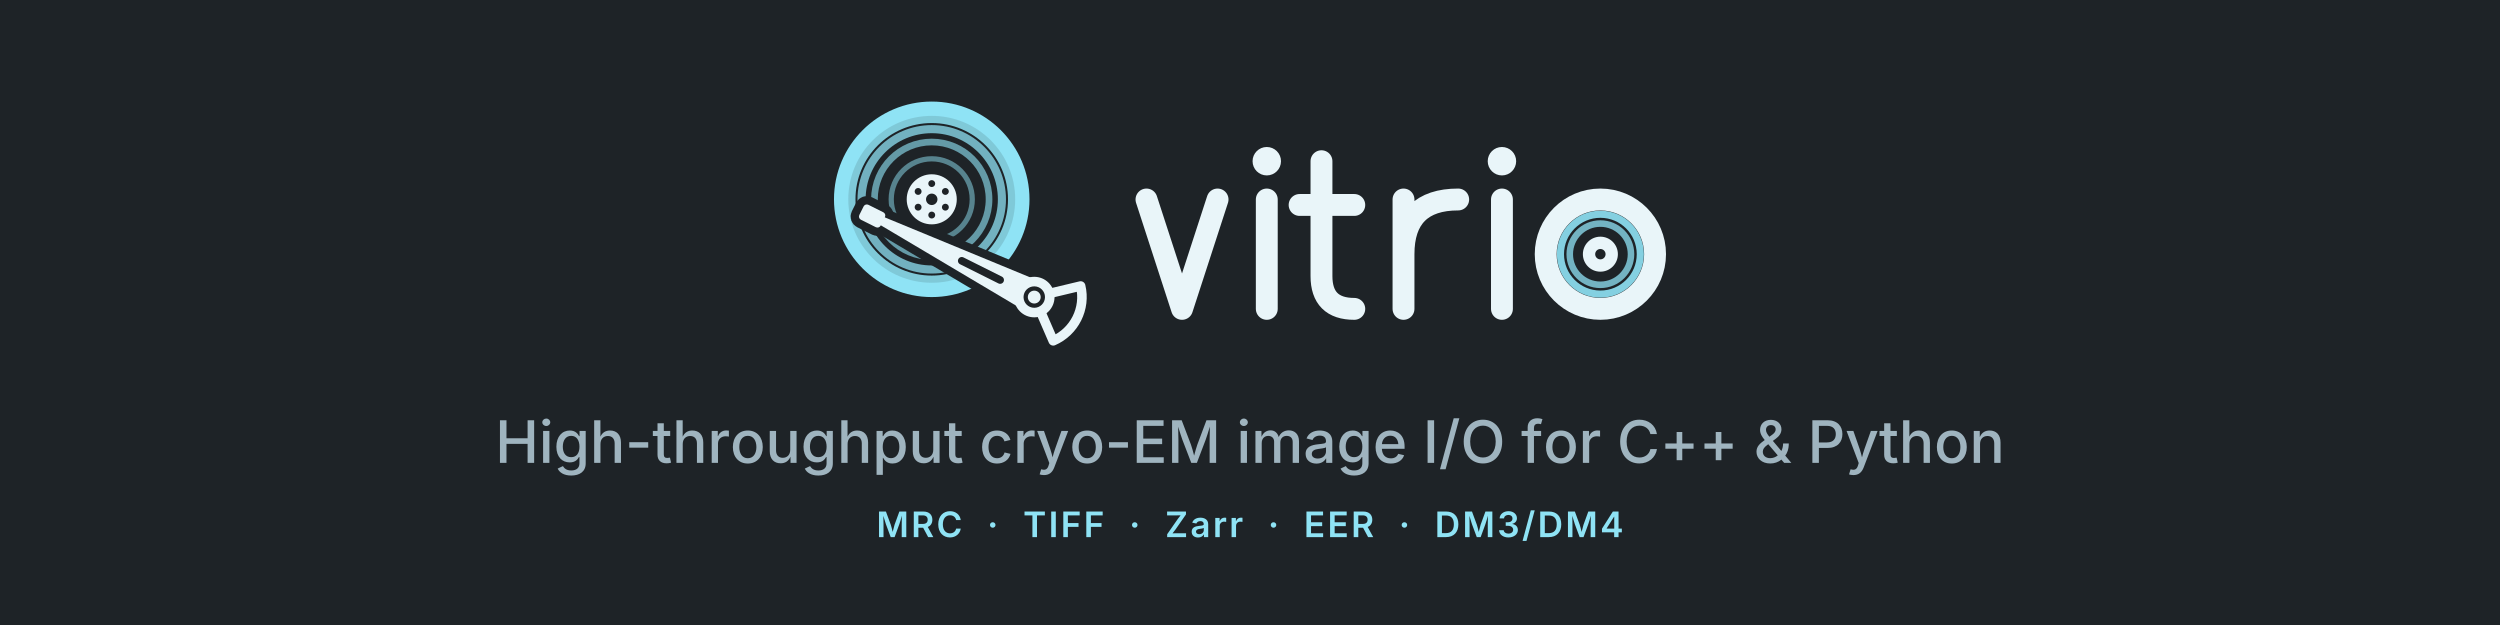
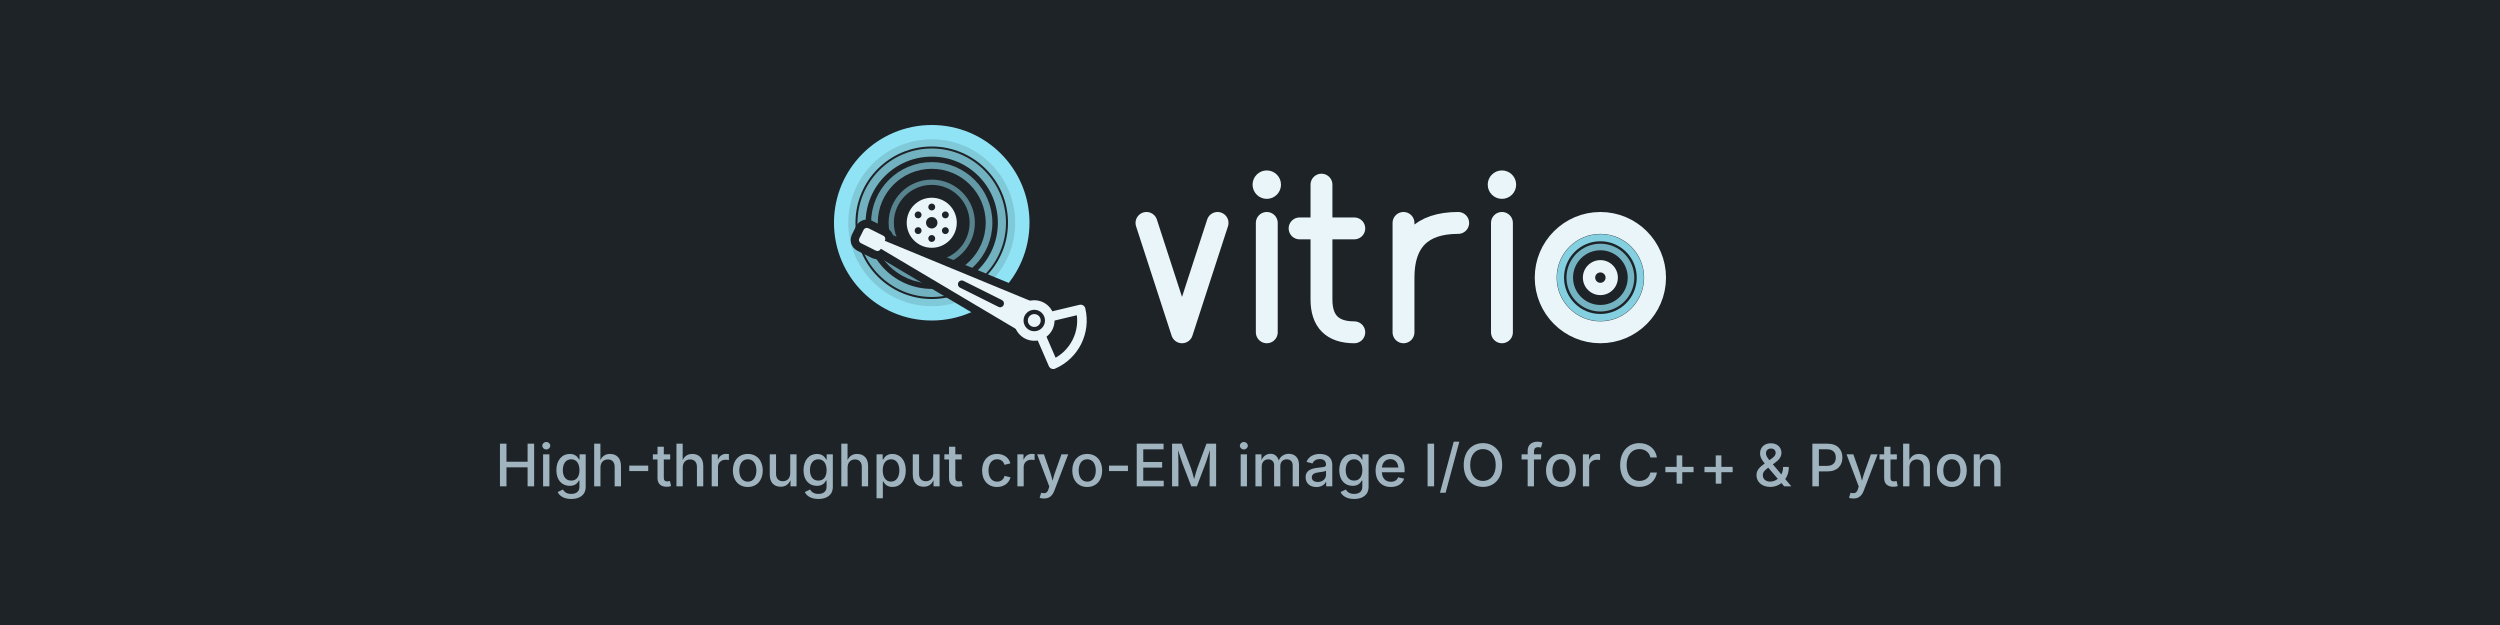
<svg xmlns="http://www.w3.org/2000/svg" width="1280" height="320" viewBox="0 0 1280 320" role="img" aria-label="vitrio — High-throughput cryo-EM image I/O for C++ &amp; Python">
  <rect width="1280" height="320" rx="0" fill="#1e2327" />
-   <g transform="translate(427.00 52) scale(1.25)">
+   <g transform="translate(427.00 64) scale(1.25)">
    <g transform="translate(-8.789 -8.789) scale(0.9766)">
      <defs>
        <mask id="vt-halo32" maskUnits="userSpaceOnUse" x="-10" y="-10" width="140" height="140">
          <rect x="-10" y="-10" width="140" height="140" fill="#fff" />
          <path d="M93 91L112.453 86.353A20 20 0 0 1 100.954 109.350Z" fill="none" stroke="#000" stroke-width="11" stroke-linejoin="round" />
          <polygon points="96.130,84.739 25.671,55.658 24.329,58.342 89.870,97.261" fill="#000" stroke="#000" stroke-width="7" stroke-linejoin="round" />
          <rect x="20" y="53.5" width="10" height="7" rx="1.5" fill="#000" stroke="#000" stroke-width="7" stroke-linejoin="round" transform="rotate(-153.43 25 57)" />
          <circle cx="93" cy="91" r="8.5" fill="#000" stroke="#000" stroke-width="7" stroke-linejoin="round" />
        </mask>
      </defs>
      <g mask="url(#vt-halo32)">
        <circle cx="50" cy="50" r="16.994" fill="none" stroke="#8fe3f5" stroke-width="2.2" opacity="0.5" />
        <circle cx="50" cy="50" r="24.033" fill="none" stroke="#8fe3f5" stroke-width="2.8" opacity="0.62" />
        <circle cx="50" cy="50" r="29.435" fill="none" stroke="#8fe3f5" stroke-width="3.4" opacity="0.74" />
        <circle cx="50" cy="50" r="33.988" fill="none" stroke="#8fe3f5" stroke-width="4.0" opacity="0.86" />
        <circle cx="50" cy="50" r="38" fill="none" stroke="#8fe3f5" stroke-width="6" />
        <path d="M39.500 50.000a10.500 10.500 0 1 1 21.000 0a10.500 10.500 0 1 1 -21.000 0ZM54.266 53.300a1.450 1.450 0 1 1 2.900 0a1.450 1.450 0 1 1 -2.900 0ZM48.550 56.600a1.450 1.450 0 1 1 2.900 0a1.450 1.450 0 1 1 -2.900 0ZM42.834 53.300a1.450 1.450 0 1 1 2.900 0a1.450 1.450 0 1 1 -2.900 0ZM42.834 46.700a1.450 1.450 0 1 1 2.900 0a1.450 1.450 0 1 1 -2.900 0ZM48.550 43.400a1.450 1.450 0 1 1 2.900 0a1.450 1.450 0 1 1 -2.900 0ZM54.266 46.700a1.450 1.450 0 1 1 2.900 0a1.450 1.450 0 1 1 -2.900 0ZM47.600 50.000a2.400 2.400 0 1 1 4.800 0a2.400 2.400 0 1 1 -4.800 0Z" fill="#e9f5f9" fill-rule="evenodd" />
      </g>
      <defs>
        <mask id="vt-arm33" maskUnits="userSpaceOnUse" x="-10" y="-10" width="140" height="140">
          <rect x="-10" y="-10" width="140" height="140" fill="#fff" />
          <path d="M78.689 83.845L62.589 75.795" stroke="#000" stroke-width="3.2" stroke-linecap="round" />
          <circle cx="93" cy="91" r="3.6" fill="none" stroke="#000" stroke-width="1.8" />
        </mask>
      </defs>
      <g mask="url(#vt-arm33)">
        <path d="M93 91L112.453 86.353A20 20 0 0 1 100.954 109.350Z" fill="none" stroke="#e9f5f9" stroke-width="4" stroke-linejoin="round" />
        <polygon points="96.130,84.739 25.671,55.658 24.329,58.342 89.870,97.261" fill="#e9f5f9" />
        <rect x="20" y="53.5" width="10" height="7" rx="1.5" fill="#e9f5f9" transform="rotate(-153.43 25 57)" />
        <circle cx="93" cy="91" r="8.5" fill="#e9f5f9" />
      </g>
    </g>
    <g transform="translate(125.756 17.712) scale(1.12)">
      <path d="M2 20L15 60L28 20" stroke="#e9f5f9" stroke-width="8" stroke-linecap="round" stroke-linejoin="round" fill="none" />
      <path d="M46 20V60" stroke="#e9f5f9" stroke-width="8" stroke-linecap="round" stroke-linejoin="round" fill="none" />
      <circle cx="46" cy="6" r="5.2" fill="#e9f5f9" />
      <path d="M66 6V48Q66 60 78 60M58 22H78" stroke="#e9f5f9" stroke-width="8" stroke-linecap="round" stroke-linejoin="round" fill="none" />
      <path d="M96 60V20M96 40Q96 20 116 20" stroke="#e9f5f9" stroke-width="8" stroke-linecap="round" stroke-linejoin="round" fill="none" />
      <path d="M132 20V60" stroke="#e9f5f9" stroke-width="8" stroke-linecap="round" stroke-linejoin="round" fill="none" />
      <circle cx="132" cy="6" r="5.2" fill="#e9f5f9" />
      <circle cx="168" cy="40" r="11.2" fill="none" stroke="#8fe3f5" stroke-width="2.4" opacity="0.75" />
      <circle cx="168" cy="40" r="14.6" fill="none" stroke="#8fe3f5" stroke-width="2.6" opacity="0.9" />
      <circle cx="168" cy="40" r="20" fill="none" stroke="#e9f5f9" stroke-width="8" />
      <path d="M161.600 40.000a6.400 6.400 0 1 1 12.800 0a6.400 6.400 0 1 1 -12.800 0ZM166.100 40.000a1.900 1.900 0 1 1 3.800 0a1.900 1.900 0 1 1 -3.800 0Z" fill="#e9f5f9" fill-rule="evenodd" />
    </g>
  </g>
-   <path d="M255.977 237.0H259.316V227.273H270.127V237.0H273.481V215.174H270.127V224.402H259.316V215.174H255.977Z M278.066 237.0H281.289V220.623H278.066ZM279.692 218.118C280.806 218.118 281.729 217.269 281.729 216.214C281.729 215.145 280.806 214.295 279.692 214.295C278.579 214.295 277.656 215.145 277.656 216.214C277.656 217.269 278.579 218.118 279.692 218.118Z M292.48 243.475C296.67 243.475 299.878 241.541 299.878 237.234V220.623H296.729V223.289H296.494C295.923 222.264 294.766 220.418 291.748 220.418C287.808 220.418 284.863 223.523 284.863 228.753C284.863 233.982 287.852 236.751 291.704 236.751C294.692 236.751 295.82 235.096 296.392 234.026H296.67V237.22C296.67 239.739 294.956 240.882 292.466 240.882C289.829 240.882 288.804 239.578 288.218 238.641L285.522 239.915C286.445 241.893 288.687 243.475 292.48 243.475ZM292.451 234.07C289.639 234.07 288.159 231.902 288.159 228.709C288.159 225.589 289.595 223.157 292.451 223.157C295.22 223.157 296.685 225.428 296.685 228.709C296.685 232.063 295.176 234.07 292.451 234.07Z M307.437 227.303C307.437 224.71 309.048 223.23 311.245 223.23C313.384 223.23 314.702 224.637 314.702 226.995V237.0H317.939V226.6C317.939 222.557 315.698 220.418 312.358 220.418C310.117 220.418 308.433 221.399 307.407 223.567V215.174H304.214V237.0H307.437Z M331.885 226.395H322.188V229.192H331.885Z M343.135 220.623H339.868V216.727H336.646V220.623H334.258V223.245H336.646V232.84C336.646 235.623 338.359 237.22 341.333 237.22C342.08 237.22 342.9 237.117 343.589 236.883L343.018 234.305C342.622 234.393 341.992 234.48 341.655 234.48C340.381 234.48 339.868 233.895 339.868 232.576V223.245H343.135Z M349.565 227.303C349.565 224.71 351.177 223.23 353.374 223.23C355.513 223.23 356.831 224.637 356.831 226.995V237.0H360.068V226.6C360.068 222.557 357.827 220.418 354.487 220.418C352.246 220.418 350.562 221.399 349.536 223.567V215.174H346.343V237.0H349.565Z M364.39 237.0H367.612V227.054C367.612 224.9 369.253 223.377 371.509 223.377C372.183 223.377 372.959 223.494 373.193 223.553V220.477C372.856 220.433 372.241 220.389 371.831 220.389C369.912 220.389 368.286 221.473 367.686 223.26H367.51V220.623H364.39Z M382.876 237.337C387.49 237.337 390.537 233.953 390.537 228.899C390.537 223.802 387.49 220.418 382.876 220.418C378.262 220.418 375.229 223.802 375.229 228.899C375.229 233.953 378.262 237.337 382.876 237.337ZM382.876 234.612C379.917 234.612 378.511 232.005 378.511 228.899C378.511 225.75 379.917 223.143 382.876 223.143C385.864 223.143 387.271 225.765 387.271 228.899C387.271 232.005 385.864 234.612 382.876 234.612Z M399.692 237.205C401.948 237.205 403.706 236.194 404.731 233.821L404.746 237.0H407.837V220.623H404.6V230.32C404.6 232.913 402.974 234.393 400.791 234.393C398.652 234.393 397.334 232.986 397.334 230.628V220.623H394.111V231.023C394.111 235.066 396.353 237.205 399.692 237.205Z M419.014 243.475C423.203 243.475 426.411 241.541 426.411 237.234V220.623H423.262V223.289H423.027C422.456 222.264 421.299 220.418 418.281 220.418C414.341 220.418 411.396 223.523 411.396 228.753C411.396 233.982 414.385 236.751 418.237 236.751C421.226 236.751 422.354 235.096 422.925 234.026H423.203V237.22C423.203 239.739 421.489 240.882 418.999 240.882C416.362 240.882 415.337 239.578 414.751 238.641L412.056 239.915C412.979 241.893 415.22 243.475 419.014 243.475ZM418.984 234.07C416.172 234.07 414.692 231.902 414.692 228.709C414.692 225.589 416.128 223.157 418.984 223.157C421.753 223.157 423.218 225.428 423.218 228.709C423.218 232.063 421.709 234.07 418.984 234.07Z M433.97 227.303C433.97 224.71 435.581 223.23 437.778 223.23C439.917 223.23 441.235 224.637 441.235 226.995V237.0H444.473V226.6C444.473 222.557 442.231 220.418 438.892 220.418C436.65 220.418 434.966 221.399 433.94 223.567V215.174H430.747V237.0H433.97Z M448.794 243.123H452.017V234.437H452.192C452.764 235.477 453.95 237.322 456.924 237.322C460.908 237.322 463.765 234.144 463.765 228.855C463.765 223.523 460.85 220.418 456.924 220.418C453.862 220.418 452.764 222.278 452.192 223.289H451.929V220.623H448.794ZM456.206 234.583C453.481 234.583 451.958 232.239 451.958 228.826C451.958 225.428 453.438 223.157 456.206 223.157C459.048 223.157 460.469 225.604 460.469 228.826C460.469 232.078 459.004 234.583 456.206 234.583Z M472.92 237.205C475.176 237.205 476.934 236.194 477.959 233.821L477.974 237.0H481.064V220.623H477.827V230.32C477.827 232.913 476.201 234.393 474.019 234.393C471.88 234.393 470.562 232.986 470.562 230.628V220.623H467.339V231.023C467.339 235.066 469.58 237.205 472.92 237.205Z M492.388 220.623H489.121V216.727H485.898V220.623H483.511V223.245H485.898V232.84C485.898 235.623 487.612 237.22 490.586 237.22C491.333 237.22 492.153 237.117 492.842 236.883L492.271 234.305C491.875 234.393 491.245 234.48 490.908 234.48C489.634 234.48 489.121 233.895 489.121 232.576V223.245H492.388Z M510.479 237.337C513.921 237.337 516.587 235.477 517.378 232.386L514.331 231.653C513.892 233.426 512.529 234.612 510.493 234.612C507.534 234.612 506.113 232.02 506.113 228.899C506.113 225.735 507.534 223.143 510.493 223.143C512.5 223.143 513.833 224.3 514.272 225.984L517.334 225.252C516.528 222.22 513.877 220.418 510.479 220.418C505.864 220.418 502.832 223.802 502.832 228.899C502.832 233.953 505.864 237.337 510.479 237.337Z M520.908 237.0H524.131V227.054C524.131 224.9 525.771 223.377 528.027 223.377C528.701 223.377 529.478 223.494 529.712 223.553V220.477C529.375 220.433 528.76 220.389 528.35 220.389C526.431 220.389 524.805 221.473 524.204 223.26H524.028V220.623H520.908Z M532.29 242.889C532.686 243.064 533.535 243.24 534.546 243.24C537.183 243.24 538.809 241.893 539.805 239.271L546.924 220.623H543.467L540.171 229.925C539.658 231.346 539.292 232.767 538.926 234.173C538.574 232.767 538.237 231.36 537.739 229.925L534.502 220.623H531.016L537.241 237.073L536.89 238.274C536.289 240.384 535.117 240.794 533.447 240.354L533.081 240.267Z M556.65 237.337C561.265 237.337 564.312 233.953 564.312 228.899C564.312 223.802 561.265 220.418 556.65 220.418C552.036 220.418 549.004 223.802 549.004 228.899C549.004 233.953 552.036 237.337 556.65 237.337ZM556.65 234.612C553.691 234.612 552.285 232.005 552.285 228.899C552.285 225.75 553.691 223.143 556.65 223.143C559.639 223.143 561.045 225.765 561.045 228.899C561.045 232.005 559.639 234.612 556.65 234.612Z M577.51 226.395H567.812V229.192H577.51Z M582.007 237.0H595.835V234.129H585.347V227.405H595.015V224.549H585.347V218.045H595.747V215.174H582.007Z M600.098 237.0H603.35V225.252C603.35 223.582 603.276 220.784 603.218 218.499C604.053 221.194 604.917 223.934 605.415 225.252L609.941 237.0H612.798L617.266 225.252C617.764 223.89 618.672 221.077 619.448 218.426C619.404 220.857 619.331 223.641 619.331 225.252V237.0H622.656V215.174H617.705L613.018 227.698C612.593 228.899 611.904 231.331 611.392 233.279C610.894 231.287 610.205 228.87 609.78 227.698L605.02 215.174H600.098Z M635.225 237.0H638.447V220.623H635.225ZM636.851 218.118C637.964 218.118 638.887 217.269 638.887 216.214C638.887 215.145 637.964 214.295 636.851 214.295C635.737 214.295 634.814 215.145 634.814 216.214C634.814 217.269 635.737 218.118 636.851 218.118Z M642.783 237.0H646.006V226.819C646.006 224.432 647.559 223.172 649.36 223.172C651.089 223.172 652.349 224.329 652.349 226.072V237.0H655.527V226.512C655.527 224.563 656.758 223.172 658.794 223.172C660.464 223.172 661.855 224.095 661.855 226.277V237.0H665.093V225.955C665.093 222.234 662.808 220.345 659.907 220.345C657.578 220.345 655.557 221.575 654.722 223.787C654.077 221.619 652.671 220.345 650.532 220.345C648.584 220.345 646.753 221.414 645.918 223.685L645.845 220.623H642.783Z M674.014 237.366C676.665 237.366 678.218 236.033 678.848 234.759H679.009V237.0H682.129V226.131C682.129 221.399 678.364 220.418 675.728 220.418C672.812 220.418 670.059 221.561 668.945 224.49L671.978 225.281C672.432 224.168 673.633 223.04 675.771 223.04C677.822 223.04 678.906 224.095 678.906 225.911V225.999C678.906 227.156 677.661 227.142 674.775 227.479C671.685 227.83 668.477 228.65 668.477 232.371C668.477 235.594 670.894 237.366 674.014 237.366ZM674.731 234.773C672.93 234.773 671.641 233.968 671.641 232.415C671.641 230.73 673.135 230.115 674.951 229.866C675.947 229.734 678.438 229.471 678.921 229.002V231.097C678.921 233.016 677.354 234.773 674.731 234.773Z M693.32 243.475C697.51 243.475 700.718 241.541 700.718 237.234V220.623H697.568V223.289H697.334C696.763 222.264 695.605 220.418 692.588 220.418C688.647 220.418 685.703 223.523 685.703 228.753C685.703 233.982 688.691 236.751 692.544 236.751C695.532 236.751 696.66 235.096 697.231 234.026H697.51V237.22C697.51 239.739 695.796 240.882 693.306 240.882C690.669 240.882 689.644 239.578 689.058 238.641L686.362 239.915C687.285 241.893 689.526 243.475 693.32 243.475ZM693.291 234.07C690.479 234.07 688.999 231.902 688.999 228.709C688.999 225.589 690.435 223.157 693.291 223.157C696.06 223.157 697.524 225.428 697.524 228.709C697.524 232.063 696.016 234.07 693.291 234.07Z M712.114 237.337C715.615 237.337 718.12 235.623 718.896 233.074L715.864 232.356C715.293 233.88 713.945 234.671 712.144 234.671C709.463 234.671 707.646 232.957 707.529 229.793H719.146V228.65C719.146 222.747 715.571 220.418 711.836 220.418C707.251 220.418 704.292 223.89 704.292 228.929C704.292 234.012 707.28 237.337 712.114 237.337ZM707.544 227.391C707.72 225.032 709.272 223.084 711.851 223.084C714.326 223.084 715.718 224.812 715.952 227.391Z M734.263 215.174H730.923V237.0H734.263Z M747.183 214.148H744.297L737.266 240.281H740.151Z M759.282 237.293C764.937 237.293 769.111 233.074 769.111 226.102C769.111 219.1 764.937 214.881 759.282 214.881C753.613 214.881 749.424 219.1 749.424 226.102C749.424 233.074 753.613 237.293 759.282 237.293ZM759.282 234.246C755.532 234.246 752.734 231.375 752.734 226.102C752.734 220.813 755.532 217.928 759.282 217.928C763.003 217.928 765.801 220.799 765.801 226.102C765.801 231.375 763.003 234.246 759.282 234.246Z M789.048 220.623H785.386V219.188C785.386 217.752 786.016 216.961 787.554 216.961C788.228 216.961 788.682 217.107 788.989 217.195L789.736 214.588C789.297 214.427 788.33 214.148 787.041 214.148C784.448 214.148 782.163 215.687 782.163 218.748V220.623H779.058V223.245H782.163V237.0H785.386V223.245H789.048Z M799.199 237.337C803.813 237.337 806.86 233.953 806.86 228.899C806.86 223.802 803.813 220.418 799.199 220.418C794.585 220.418 791.553 223.802 791.553 228.899C791.553 233.953 794.585 237.337 799.199 237.337ZM799.199 234.612C796.24 234.612 794.834 232.005 794.834 228.899C794.834 225.75 796.24 223.143 799.199 223.143C802.188 223.143 803.594 225.765 803.594 228.899C803.594 232.005 802.188 234.612 799.199 234.612Z M810.435 237.0H813.657V227.054C813.657 224.9 815.298 223.377 817.554 223.377C818.228 223.377 819.004 223.494 819.238 223.553V220.477C818.901 220.433 818.286 220.389 817.876 220.389C815.957 220.389 814.331 221.473 813.73 223.26H813.555V220.623H810.435Z M839.351 237.293C844.17 237.293 847.686 234.246 848.359 229.925H844.99C844.434 232.708 842.104 234.246 839.38 234.246C835.645 234.246 832.832 231.404 832.832 226.102C832.832 220.828 835.63 217.928 839.38 217.928C842.104 217.928 844.434 219.451 844.99 222.234H848.345C847.612 217.605 843.95 214.881 839.351 214.881C833.696 214.881 829.521 219.1 829.521 226.102C829.521 233.074 833.682 237.293 839.351 237.293Z M858.438 235.623H861.323V229.764H867.095V227.039H861.323V221.18H858.438V227.039H852.666V229.764H858.438Z M878.462 235.623H881.348V229.764H887.119V227.039H881.348V221.18H878.462V227.039H872.69V229.764H878.462Z M906.411 237.308C908.359 237.308 910.557 236.663 912.036 235.301L913.501 237.0H917.163L914.043 233.279C914.98 232.049 915.859 230.086 915.859 227.054H912.944C912.944 228.519 912.607 229.822 912.051 230.906L907.7 225.735L909.194 224.637C910.923 223.362 912.095 221.81 912.095 219.803C912.095 217.122 910.029 214.954 906.675 214.954C903.335 214.954 901.152 217.122 901.152 220.081C901.152 222.073 902.134 223.597 903.54 225.296C901.064 227.083 899.321 228.577 899.321 231.287C899.321 234.656 902.017 237.308 906.411 237.308ZM910.22 233.162C909.092 234.085 907.715 234.583 906.323 234.583C904.082 234.583 902.559 233.265 902.559 231.287C902.559 229.998 903.203 229.046 904.8 227.859L905.356 227.449ZM905.928 223.611C904.873 222.322 904.185 221.282 904.185 220.081C904.185 218.631 905.195 217.649 906.733 217.649C908.228 217.649 909.136 218.572 909.136 219.832C909.136 221.194 908.096 222.059 907.275 222.645Z M927.93 237.0H931.27V229.354H935.723C940.791 229.354 943.311 226.292 943.311 222.264C943.311 218.235 940.806 215.174 935.752 215.174H927.93ZM931.27 226.526V218.03H935.371C938.608 218.03 939.927 219.803 939.927 222.264C939.927 224.725 938.608 226.526 935.4 226.526Z M946.709 242.889C947.104 243.064 947.954 243.24 948.965 243.24C951.602 243.24 953.228 241.893 954.224 239.271L961.343 220.623H957.886L954.59 229.925C954.077 231.346 953.711 232.767 953.345 234.173C952.993 232.767 952.656 231.36 952.158 229.925L948.921 220.623H945.435L951.66 237.073L951.309 238.274C950.708 240.384 949.536 240.794 947.866 240.354L947.5 240.267Z M971.187 220.623H967.92V216.727H964.697V220.623H962.31V223.245H964.697V232.84C964.697 235.623 966.411 237.22 969.385 237.22C970.132 237.22 970.952 237.117 971.641 236.883L971.069 234.305C970.674 234.393 970.044 234.48 969.707 234.48C968.433 234.48 967.92 233.895 967.92 232.576V223.245H971.187Z M977.617 227.303C977.617 224.71 979.229 223.23 981.426 223.23C983.564 223.23 984.883 224.637 984.883 226.995V237.0H988.12V226.6C988.12 222.557 985.879 220.418 982.539 220.418C980.298 220.418 978.613 221.399 977.588 223.567V215.174H974.395V237.0H977.617Z M999.326 237.337C1003.94 237.337 1006.987 233.953 1006.987 228.899C1006.987 223.802 1003.94 220.418 999.326 220.418C994.712 220.418 991.68 223.802 991.68 228.899C991.68 233.953 994.712 237.337 999.326 237.337ZM999.326 234.612C996.367 234.612 994.961 232.005 994.961 228.899C994.961 225.75 996.367 223.143 999.326 223.143C1002.314 223.143 1003.721 225.765 1003.721 228.899C1003.721 232.005 1002.314 234.612 999.326 234.612Z M1013.784 227.303C1013.784 224.71 1015.396 223.23 1017.593 223.23C1019.731 223.23 1021.05 224.637 1021.05 226.995V237.0H1024.272V226.6C1024.272 222.557 1022.046 220.418 1018.706 220.418C1016.392 220.418 1014.678 221.458 1013.652 223.772L1013.638 220.623H1010.562V237.0H1013.784Z" fill="#9fb4bf" />
-   <path d="M450.054 275.0H452.356V268.391C452.356 267.397 452.304 265.587 452.269 264.102C452.752 265.789 453.279 267.538 453.587 268.391L456.039 275.0H458.034L460.451 268.391C460.759 267.512 461.312 265.71 461.761 264.031C461.734 265.587 461.682 267.415 461.682 268.391V275.0H464.02V261.904H460.478L458.017 268.663C457.762 269.445 457.357 271.062 457.05 272.354C456.751 271.045 456.338 269.437 456.074 268.663L453.587 261.904H450.054Z M467.856 275.0H470.203V270.192H472.646L475.221 275.0H477.849L475.011 269.797C476.557 269.182 477.366 267.872 477.366 266.097C477.366 263.601 475.766 261.904 472.752 261.904H467.856ZM470.203 268.25V263.873H472.391C474.176 263.873 474.967 264.699 474.967 266.097C474.967 267.485 474.176 268.25 472.409 268.25Z M486.379 275.176C489.473 275.176 491.547 273.146 491.908 270.641H489.535C489.236 272.188 487.97 273.075 486.406 273.075C484.279 273.075 482.741 271.467 482.741 268.461C482.741 265.49 484.27 263.829 486.415 263.829C487.979 263.829 489.245 264.717 489.535 266.264H491.899C491.486 263.398 489.254 261.729 486.379 261.729C482.961 261.729 480.385 264.225 480.385 268.461C480.385 272.68 482.934 275.176 486.379 275.176Z M508.278 270.192C509.069 270.192 509.693 269.577 509.693 268.786C509.693 267.995 509.069 267.389 508.278 267.389C507.487 267.389 506.872 267.995 506.872 268.786C506.872 269.577 507.487 270.192 508.278 270.192Z M524.552 263.882H528.595V275.0H530.942V263.882H534.976V261.904H524.552Z M540.571 261.904H538.224V275.0H540.571Z M544.407 275.0H546.754V269.762H552.203V267.811H546.754V263.882H552.792V261.904H544.407Z M556.189 275.0H558.536V269.762H563.985V267.811H558.536V263.882H564.574V261.904H556.189Z M580.988 270.192C581.779 270.192 582.404 269.577 582.404 268.786C582.404 267.995 581.779 267.389 580.988 267.389C580.197 267.389 579.582 267.995 579.582 268.786C579.582 269.577 580.197 270.192 580.988 270.192Z M597.588 275.0H607.264V273.022H602.966C602.088 273.022 601.209 273.022 600.33 273.066C600.857 272.434 601.376 271.792 601.824 271.15L607.22 263.381V261.904H597.552V263.882H601.929C602.782 263.882 603.634 263.882 604.478 263.838C603.986 264.436 603.503 265.033 603.081 265.631L597.588 273.541Z M613.43 275.202C614.959 275.202 615.891 274.49 616.322 273.646H616.41V275.0H618.598V268.435C618.598 265.815 616.436 265.051 614.59 265.051C612.621 265.051 611.004 265.886 610.424 267.617L612.542 268.048C612.78 267.397 613.456 266.809 614.599 266.809C615.715 266.809 616.313 267.371 616.313 268.329V268.373C616.313 269.05 615.592 269.076 613.887 269.261C611.989 269.463 610.143 270.025 610.143 272.24C610.143 274.174 611.558 275.202 613.43 275.202ZM614.019 273.506C613.052 273.506 612.358 273.066 612.358 272.214C612.358 271.317 613.131 270.939 614.16 270.799C614.748 270.72 616.023 270.562 616.33 270.315V271.476C616.33 272.565 615.425 273.506 614.019 273.506Z M622.224 275.0H624.509V269.217C624.509 267.969 625.449 267.09 626.724 267.09C627.128 267.09 627.612 267.151 627.805 267.204V265.104C627.585 265.068 627.225 265.042 626.97 265.042C625.845 265.042 624.896 265.684 624.544 266.817H624.439V265.174H622.224Z M630.569 275.0H632.854V269.217C632.854 267.969 633.795 267.09 635.069 267.09C635.474 267.09 635.957 267.151 636.15 267.204V265.104C635.931 265.068 635.57 265.042 635.315 265.042C634.19 265.042 633.241 265.684 632.89 266.817H632.784V265.174H630.569Z M652.038 270.192C652.829 270.192 653.453 269.577 653.453 268.786C653.453 267.995 652.829 267.389 652.038 267.389C651.246 267.389 650.631 267.995 650.631 268.786C650.631 269.577 651.246 270.192 652.038 270.192Z M668.9 275.0H677.443V273.022H671.247V269.366H676.951V267.415H671.247V263.882H677.408V261.904H668.9Z M680.999 275.0H689.542V273.022H683.345V269.366H689.049V267.415H683.345V263.882H689.506V261.904H680.999Z M693.097 275.0H695.444V270.192H697.887L700.462 275.0H703.09L700.251 269.797C701.798 269.182 702.607 267.872 702.607 266.097C702.607 263.601 701.007 261.904 697.993 261.904H693.097ZM695.444 268.25V263.873H697.632C699.416 263.873 700.207 264.699 700.207 266.097C700.207 267.485 699.416 268.25 697.65 268.25Z M719.056 270.192C719.847 270.192 720.471 269.577 720.471 268.786C720.471 267.995 719.847 267.389 719.056 267.389C718.265 267.389 717.65 267.995 717.65 268.786C717.65 269.577 718.265 270.192 719.056 270.192Z M740.349 275.0C744.339 275.0 746.686 272.53 746.686 268.435C746.686 264.365 744.339 261.904 740.437 261.904H735.919V275.0ZM738.266 272.97V263.935H740.296C742.977 263.935 744.374 265.438 744.374 268.435C744.374 271.458 742.977 272.97 740.235 272.97Z M750.118 275.0H752.421V268.391C752.421 267.397 752.368 265.587 752.333 264.102C752.816 265.789 753.344 267.538 753.651 268.391L756.104 275.0H758.099L760.516 268.391C760.823 267.512 761.377 265.71 761.825 264.031C761.799 265.587 761.746 267.415 761.746 268.391V275.0H764.084V261.904H760.542L758.081 268.663C757.826 269.445 757.422 271.062 757.114 272.354C756.815 271.045 756.402 269.437 756.139 268.663L753.651 261.904H750.118Z M772.324 275.176C775.119 275.176 777.149 273.576 777.149 271.37C777.149 269.735 776.138 268.549 774.31 268.294V268.188C775.725 267.872 776.675 266.826 776.675 265.35C776.675 263.363 774.978 261.729 772.368 261.729C769.828 261.729 767.859 263.249 767.815 265.429H770.074C770.109 264.321 771.138 263.645 772.35 263.645C773.581 263.645 774.389 264.383 774.389 265.49C774.389 266.642 773.449 267.406 772.087 267.406H770.927V269.217H772.087C773.748 269.217 774.732 270.052 774.732 271.247C774.732 272.416 773.73 273.207 772.324 273.207C770.997 273.207 769.969 272.521 769.907 271.449H767.543C767.604 273.655 769.573 275.176 772.324 275.176Z M785.776 261.289H783.772L779.553 276.969H781.557Z M793.023 275.0C797.013 275.0 799.36 272.53 799.36 268.435C799.36 264.365 797.013 261.904 793.111 261.904H788.593V275.0ZM790.94 272.97V263.935H792.97C795.651 263.935 797.048 265.438 797.048 268.435C797.048 271.458 795.651 272.97 792.909 272.97Z M802.792 275.0H805.095V268.391C805.095 267.397 805.042 265.587 805.007 264.102C805.49 265.789 806.018 267.538 806.325 268.391L808.778 275.0H810.773L813.19 268.391C813.497 267.512 814.051 265.71 814.499 264.031C814.473 265.587 814.42 267.415 814.42 268.391V275.0H816.758V261.904H813.216L810.755 268.663C810.5 269.445 810.096 271.062 809.788 272.354C809.489 271.045 809.076 269.437 808.813 268.663L806.325 261.904H802.792Z M820.217 272.565H826.448V275.0H828.698V272.565H830.386V270.632H828.698V261.904H825.78L820.217 270.693ZM826.492 270.632H822.616V270.526L826.387 264.576H826.492Z" fill="#8fe3f5" />
+   <g transform="translate(0 12)">
+     <path d="M255.977 237.0H259.316V227.273H270.127V237.0H273.481V215.174H270.127V224.402H259.316V215.174H255.977Z M278.066 237.0H281.289V220.623H278.066ZM279.692 218.118C280.806 218.118 281.729 217.269 281.729 216.214C281.729 215.145 280.806 214.295 279.692 214.295C278.579 214.295 277.656 215.145 277.656 216.214C277.656 217.269 278.579 218.118 279.692 218.118Z M292.48 243.475C296.67 243.475 299.878 241.541 299.878 237.234V220.623H296.729V223.289H296.494C295.923 222.264 294.766 220.418 291.748 220.418C287.808 220.418 284.863 223.523 284.863 228.753C284.863 233.982 287.852 236.751 291.704 236.751C294.692 236.751 295.82 235.096 296.392 234.026H296.67V237.22C296.67 239.739 294.956 240.882 292.466 240.882C289.829 240.882 288.804 239.578 288.218 238.641L285.522 239.915C286.445 241.893 288.687 243.475 292.48 243.475ZM292.451 234.07C289.639 234.07 288.159 231.902 288.159 228.709C288.159 225.589 289.595 223.157 292.451 223.157C295.22 223.157 296.685 225.428 296.685 228.709C296.685 232.063 295.176 234.07 292.451 234.07Z M307.437 227.303C307.437 224.71 309.048 223.23 311.245 223.23C313.384 223.23 314.702 224.637 314.702 226.995V237.0H317.939V226.6C317.939 222.557 315.698 220.418 312.358 220.418C310.117 220.418 308.433 221.399 307.407 223.567V215.174H304.214V237.0H307.437Z M331.885 226.395H322.188V229.192H331.885Z M343.135 220.623H339.868V216.727H336.646V220.623H334.258V223.245H336.646V232.84C336.646 235.623 338.359 237.22 341.333 237.22C342.08 237.22 342.9 237.117 343.589 236.883L343.018 234.305C342.622 234.393 341.992 234.48 341.655 234.48C340.381 234.48 339.868 233.895 339.868 232.576V223.245H343.135Z M349.565 227.303C349.565 224.71 351.177 223.23 353.374 223.23C355.513 223.23 356.831 224.637 356.831 226.995V237.0H360.068V226.6C360.068 222.557 357.827 220.418 354.487 220.418C352.246 220.418 350.562 221.399 349.536 223.567V215.174H346.343V237.0H349.565Z M364.39 237.0H367.612V227.054C367.612 224.9 369.253 223.377 371.509 223.377C372.183 223.377 372.959 223.494 373.193 223.553V220.477C372.856 220.433 372.241 220.389 371.831 220.389C369.912 220.389 368.286 221.473 367.686 223.26H367.51V220.623H364.39Z M382.876 237.337C387.49 237.337 390.537 233.953 390.537 228.899C390.537 223.802 387.49 220.418 382.876 220.418C378.262 220.418 375.229 223.802 375.229 228.899C375.229 233.953 378.262 237.337 382.876 237.337ZM382.876 234.612C379.917 234.612 378.511 232.005 378.511 228.899C378.511 225.75 379.917 223.143 382.876 223.143C385.864 223.143 387.271 225.765 387.271 228.899C387.271 232.005 385.864 234.612 382.876 234.612Z M399.692 237.205C401.948 237.205 403.706 236.194 404.731 233.821L404.746 237.0H407.837V220.623H404.6V230.32C404.6 232.913 402.974 234.393 400.791 234.393C398.652 234.393 397.334 232.986 397.334 230.628V220.623H394.111V231.023C394.111 235.066 396.353 237.205 399.692 237.205Z M419.014 243.475C423.203 243.475 426.411 241.541 426.411 237.234V220.623H423.262V223.289H423.027C422.456 222.264 421.299 220.418 418.281 220.418C414.341 220.418 411.396 223.523 411.396 228.753C411.396 233.982 414.385 236.751 418.237 236.751C421.226 236.751 422.354 235.096 422.925 234.026H423.203V237.22C423.203 239.739 421.489 240.882 418.999 240.882C416.362 240.882 415.337 239.578 414.751 238.641L412.056 239.915C412.979 241.893 415.22 243.475 419.014 243.475ZM418.984 234.07C416.172 234.07 414.692 231.902 414.692 228.709C414.692 225.589 416.128 223.157 418.984 223.157C421.753 223.157 423.218 225.428 423.218 228.709C423.218 232.063 421.709 234.07 418.984 234.07Z M433.97 227.303C433.97 224.71 435.581 223.23 437.778 223.23C439.917 223.23 441.235 224.637 441.235 226.995V237.0H444.473V226.6C444.473 222.557 442.231 220.418 438.892 220.418C436.65 220.418 434.966 221.399 433.94 223.567V215.174H430.747V237.0H433.97Z M448.794 243.123H452.017V234.437H452.192C452.764 235.477 453.95 237.322 456.924 237.322C460.908 237.322 463.765 234.144 463.765 228.855C463.765 223.523 460.85 220.418 456.924 220.418C453.862 220.418 452.764 222.278 452.192 223.289H451.929V220.623H448.794ZM456.206 234.583C453.481 234.583 451.958 232.239 451.958 228.826C451.958 225.428 453.438 223.157 456.206 223.157C459.048 223.157 460.469 225.604 460.469 228.826C460.469 232.078 459.004 234.583 456.206 234.583Z M472.92 237.205C475.176 237.205 476.934 236.194 477.959 233.821L477.974 237.0H481.064V220.623H477.827V230.32C477.827 232.913 476.201 234.393 474.019 234.393C471.88 234.393 470.562 232.986 470.562 230.628V220.623H467.339V231.023C467.339 235.066 469.58 237.205 472.92 237.205Z M492.388 220.623H489.121V216.727H485.898V220.623H483.511V223.245H485.898V232.84C485.898 235.623 487.612 237.22 490.586 237.22C491.333 237.22 492.153 237.117 492.842 236.883L492.271 234.305C491.875 234.393 491.245 234.48 490.908 234.48C489.634 234.48 489.121 233.895 489.121 232.576V223.245H492.388Z M510.479 237.337C513.921 237.337 516.587 235.477 517.378 232.386L514.331 231.653C513.892 233.426 512.529 234.612 510.493 234.612C507.534 234.612 506.113 232.02 506.113 228.899C506.113 225.735 507.534 223.143 510.493 223.143C512.5 223.143 513.833 224.3 514.272 225.984L517.334 225.252C516.528 222.22 513.877 220.418 510.479 220.418C505.864 220.418 502.832 223.802 502.832 228.899C502.832 233.953 505.864 237.337 510.479 237.337Z M520.908 237.0H524.131V227.054C524.131 224.9 525.771 223.377 528.027 223.377C528.701 223.377 529.478 223.494 529.712 223.553V220.477C529.375 220.433 528.76 220.389 528.35 220.389C526.431 220.389 524.805 221.473 524.204 223.26H524.028V220.623H520.908Z M532.29 242.889C532.686 243.064 533.535 243.24 534.546 243.24C537.183 243.24 538.809 241.893 539.805 239.271L546.924 220.623H543.467L540.171 229.925C539.658 231.346 539.292 232.767 538.926 234.173C538.574 232.767 538.237 231.36 537.739 229.925L534.502 220.623H531.016L537.241 237.073L536.89 238.274C536.289 240.384 535.117 240.794 533.447 240.354L533.081 240.267Z M556.65 237.337C561.265 237.337 564.312 233.953 564.312 228.899C564.312 223.802 561.265 220.418 556.65 220.418C552.036 220.418 549.004 223.802 549.004 228.899C549.004 233.953 552.036 237.337 556.65 237.337ZM556.65 234.612C553.691 234.612 552.285 232.005 552.285 228.899C552.285 225.75 553.691 223.143 556.65 223.143C559.639 223.143 561.045 225.765 561.045 228.899C561.045 232.005 559.639 234.612 556.65 234.612Z M577.51 226.395H567.812V229.192H577.51Z M582.007 237.0H595.835V234.129H585.347V227.405H595.015V224.549H585.347V218.045H595.747V215.174H582.007Z M600.098 237.0H603.35V225.252C603.35 223.582 603.276 220.784 603.218 218.499C604.053 221.194 604.917 223.934 605.415 225.252L609.941 237.0H612.798L617.266 225.252C617.764 223.89 618.672 221.077 619.448 218.426C619.404 220.857 619.331 223.641 619.331 225.252V237.0H622.656V215.174H617.705L613.018 227.698C612.593 228.899 611.904 231.331 611.392 233.279C610.894 231.287 610.205 228.87 609.78 227.698L605.02 215.174H600.098Z M635.225 237.0H638.447V220.623H635.225ZM636.851 218.118C637.964 218.118 638.887 217.269 638.887 216.214C638.887 215.145 637.964 214.295 636.851 214.295C635.737 214.295 634.814 215.145 634.814 216.214C634.814 217.269 635.737 218.118 636.851 218.118Z M642.783 237.0H646.006V226.819C646.006 224.432 647.559 223.172 649.36 223.172C651.089 223.172 652.349 224.329 652.349 226.072V237.0H655.527V226.512C655.527 224.563 656.758 223.172 658.794 223.172C660.464 223.172 661.855 224.095 661.855 226.277V237.0H665.093V225.955C665.093 222.234 662.808 220.345 659.907 220.345C657.578 220.345 655.557 221.575 654.722 223.787C654.077 221.619 652.671 220.345 650.532 220.345C648.584 220.345 646.753 221.414 645.918 223.685L645.845 220.623H642.783Z M674.014 237.366C676.665 237.366 678.218 236.033 678.848 234.759H679.009V237.0H682.129V226.131C682.129 221.399 678.364 220.418 675.728 220.418C672.812 220.418 670.059 221.561 668.945 224.49L671.978 225.281C672.432 224.168 673.633 223.04 675.771 223.04C677.822 223.04 678.906 224.095 678.906 225.911V225.999C678.906 227.156 677.661 227.142 674.775 227.479C671.685 227.83 668.477 228.65 668.477 232.371C668.477 235.594 670.894 237.366 674.014 237.366ZM674.731 234.773C672.93 234.773 671.641 233.968 671.641 232.415C671.641 230.73 673.135 230.115 674.951 229.866C675.947 229.734 678.438 229.471 678.921 229.002V231.097C678.921 233.016 677.354 234.773 674.731 234.773Z M693.32 243.475C697.51 243.475 700.718 241.541 700.718 237.234V220.623H697.568V223.289H697.334C696.763 222.264 695.605 220.418 692.588 220.418C688.647 220.418 685.703 223.523 685.703 228.753C685.703 233.982 688.691 236.751 692.544 236.751C695.532 236.751 696.66 235.096 697.231 234.026H697.51V237.22C697.51 239.739 695.796 240.882 693.306 240.882C690.669 240.882 689.644 239.578 689.058 238.641L686.362 239.915C687.285 241.893 689.526 243.475 693.32 243.475ZM693.291 234.07C690.479 234.07 688.999 231.902 688.999 228.709C688.999 225.589 690.435 223.157 693.291 223.157C696.06 223.157 697.524 225.428 697.524 228.709C697.524 232.063 696.016 234.07 693.291 234.07Z M712.114 237.337C715.615 237.337 718.12 235.623 718.896 233.074L715.864 232.356C715.293 233.88 713.945 234.671 712.144 234.671C709.463 234.671 707.646 232.957 707.529 229.793H719.146V228.65C719.146 222.747 715.571 220.418 711.836 220.418C707.251 220.418 704.292 223.89 704.292 228.929C704.292 234.012 707.28 237.337 712.114 237.337ZM707.544 227.391C707.72 225.032 709.272 223.084 711.851 223.084C714.326 223.084 715.718 224.812 715.952 227.391Z M734.263 215.174H730.923V237.0H734.263Z M747.183 214.148H744.297L737.266 240.281H740.151Z M759.282 237.293C764.937 237.293 769.111 233.074 769.111 226.102C769.111 219.1 764.937 214.881 759.282 214.881C753.613 214.881 749.424 219.1 749.424 226.102C749.424 233.074 753.613 237.293 759.282 237.293ZM759.282 234.246C755.532 234.246 752.734 231.375 752.734 226.102C752.734 220.813 755.532 217.928 759.282 217.928C763.003 217.928 765.801 220.799 765.801 226.102C765.801 231.375 763.003 234.246 759.282 234.246Z M789.048 220.623H785.386V219.188C785.386 217.752 786.016 216.961 787.554 216.961C788.228 216.961 788.682 217.107 788.989 217.195L789.736 214.588C789.297 214.427 788.33 214.148 787.041 214.148C784.448 214.148 782.163 215.687 782.163 218.748V220.623H779.058V223.245H782.163V237.0H785.386V223.245H789.048Z M799.199 237.337C803.813 237.337 806.86 233.953 806.86 228.899C806.86 223.802 803.813 220.418 799.199 220.418C794.585 220.418 791.553 223.802 791.553 228.899C791.553 233.953 794.585 237.337 799.199 237.337ZM799.199 234.612C796.24 234.612 794.834 232.005 794.834 228.899C794.834 225.75 796.24 223.143 799.199 223.143C802.188 223.143 803.594 225.765 803.594 228.899C803.594 232.005 802.188 234.612 799.199 234.612Z M810.435 237.0H813.657V227.054C813.657 224.9 815.298 223.377 817.554 223.377C818.228 223.377 819.004 223.494 819.238 223.553V220.477C818.901 220.433 818.286 220.389 817.876 220.389C815.957 220.389 814.331 221.473 813.73 223.26H813.555V220.623H810.435Z M839.351 237.293C844.17 237.293 847.686 234.246 848.359 229.925H844.99C844.434 232.708 842.104 234.246 839.38 234.246C835.645 234.246 832.832 231.404 832.832 226.102C832.832 220.828 835.63 217.928 839.38 217.928C842.104 217.928 844.434 219.451 844.99 222.234H848.345C847.612 217.605 843.95 214.881 839.351 214.881C833.696 214.881 829.521 219.1 829.521 226.102C829.521 233.074 833.682 237.293 839.351 237.293Z M858.438 235.623H861.323V229.764H867.095V227.039H861.323V221.18H858.438V227.039H852.666V229.764H858.438Z M878.462 235.623H881.348V229.764H887.119V227.039H881.348V221.18H878.462V227.039H872.69V229.764H878.462Z M906.411 237.308C908.359 237.308 910.557 236.663 912.036 235.301L913.501 237.0H917.163L914.043 233.279C914.98 232.049 915.859 230.086 915.859 227.054H912.944C912.944 228.519 912.607 229.822 912.051 230.906L907.7 225.735L909.194 224.637C910.923 223.362 912.095 221.81 912.095 219.803C912.095 217.122 910.029 214.954 906.675 214.954C903.335 214.954 901.152 217.122 901.152 220.081C901.152 222.073 902.134 223.597 903.54 225.296C901.064 227.083 899.321 228.577 899.321 231.287C899.321 234.656 902.017 237.308 906.411 237.308ZM910.22 233.162C909.092 234.085 907.715 234.583 906.323 234.583C904.082 234.583 902.559 233.265 902.559 231.287C902.559 229.998 903.203 229.046 904.8 227.859L905.356 227.449ZM905.928 223.611C904.873 222.322 904.185 221.282 904.185 220.081C904.185 218.631 905.195 217.649 906.733 217.649C908.228 217.649 909.136 218.572 909.136 219.832C909.136 221.194 908.096 222.059 907.275 222.645Z M927.93 237.0H931.27V229.354H935.723C940.791 229.354 943.311 226.292 943.311 222.264C943.311 218.235 940.806 215.174 935.752 215.174H927.93ZM931.27 226.526V218.03H935.371C938.608 218.03 939.927 219.803 939.927 222.264C939.927 224.725 938.608 226.526 935.4 226.526Z M946.709 242.889C947.104 243.064 947.954 243.24 948.965 243.24C951.602 243.24 953.228 241.893 954.224 239.271L961.343 220.623H957.886L954.59 229.925C954.077 231.346 953.711 232.767 953.345 234.173C952.993 232.767 952.656 231.36 952.158 229.925L948.921 220.623H945.435L951.66 237.073L951.309 238.274C950.708 240.384 949.536 240.794 947.866 240.354L947.5 240.267Z M971.187 220.623H967.92V216.727H964.697V220.623H962.31V223.245H964.697V232.84C964.697 235.623 966.411 237.22 969.385 237.22C970.132 237.22 970.952 237.117 971.641 236.883L971.069 234.305C970.674 234.393 970.044 234.48 969.707 234.48C968.433 234.48 967.92 233.895 967.92 232.576V223.245H971.187Z M977.617 227.303C977.617 224.71 979.229 223.23 981.426 223.23C983.564 223.23 984.883 224.637 984.883 226.995V237.0H988.12V226.6C988.12 222.557 985.879 220.418 982.539 220.418C980.298 220.418 978.613 221.399 977.588 223.567V215.174H974.395V237.0H977.617Z M999.326 237.337C1003.94 237.337 1006.987 233.953 1006.987 228.899C1006.987 223.802 1003.94 220.418 999.326 220.418C994.712 220.418 991.68 223.802 991.68 228.899C991.68 233.953 994.712 237.337 999.326 237.337ZM999.326 234.612C996.367 234.612 994.961 232.005 994.961 228.899C994.961 225.75 996.367 223.143 999.326 223.143C1002.314 223.143 1003.721 225.765 1003.721 228.899C1003.721 232.005 1002.314 234.612 999.326 234.612Z M1013.784 227.303C1013.784 224.71 1015.396 223.23 1017.593 223.23C1019.731 223.23 1021.05 224.637 1021.05 226.995V237.0H1024.272V226.6C1024.272 222.557 1022.046 220.418 1018.706 220.418C1016.392 220.418 1014.678 221.458 1013.652 223.772L1013.638 220.623H1010.562V237.0H1013.784Z" fill="#9fb4bf" />
+   </g>
</svg>
